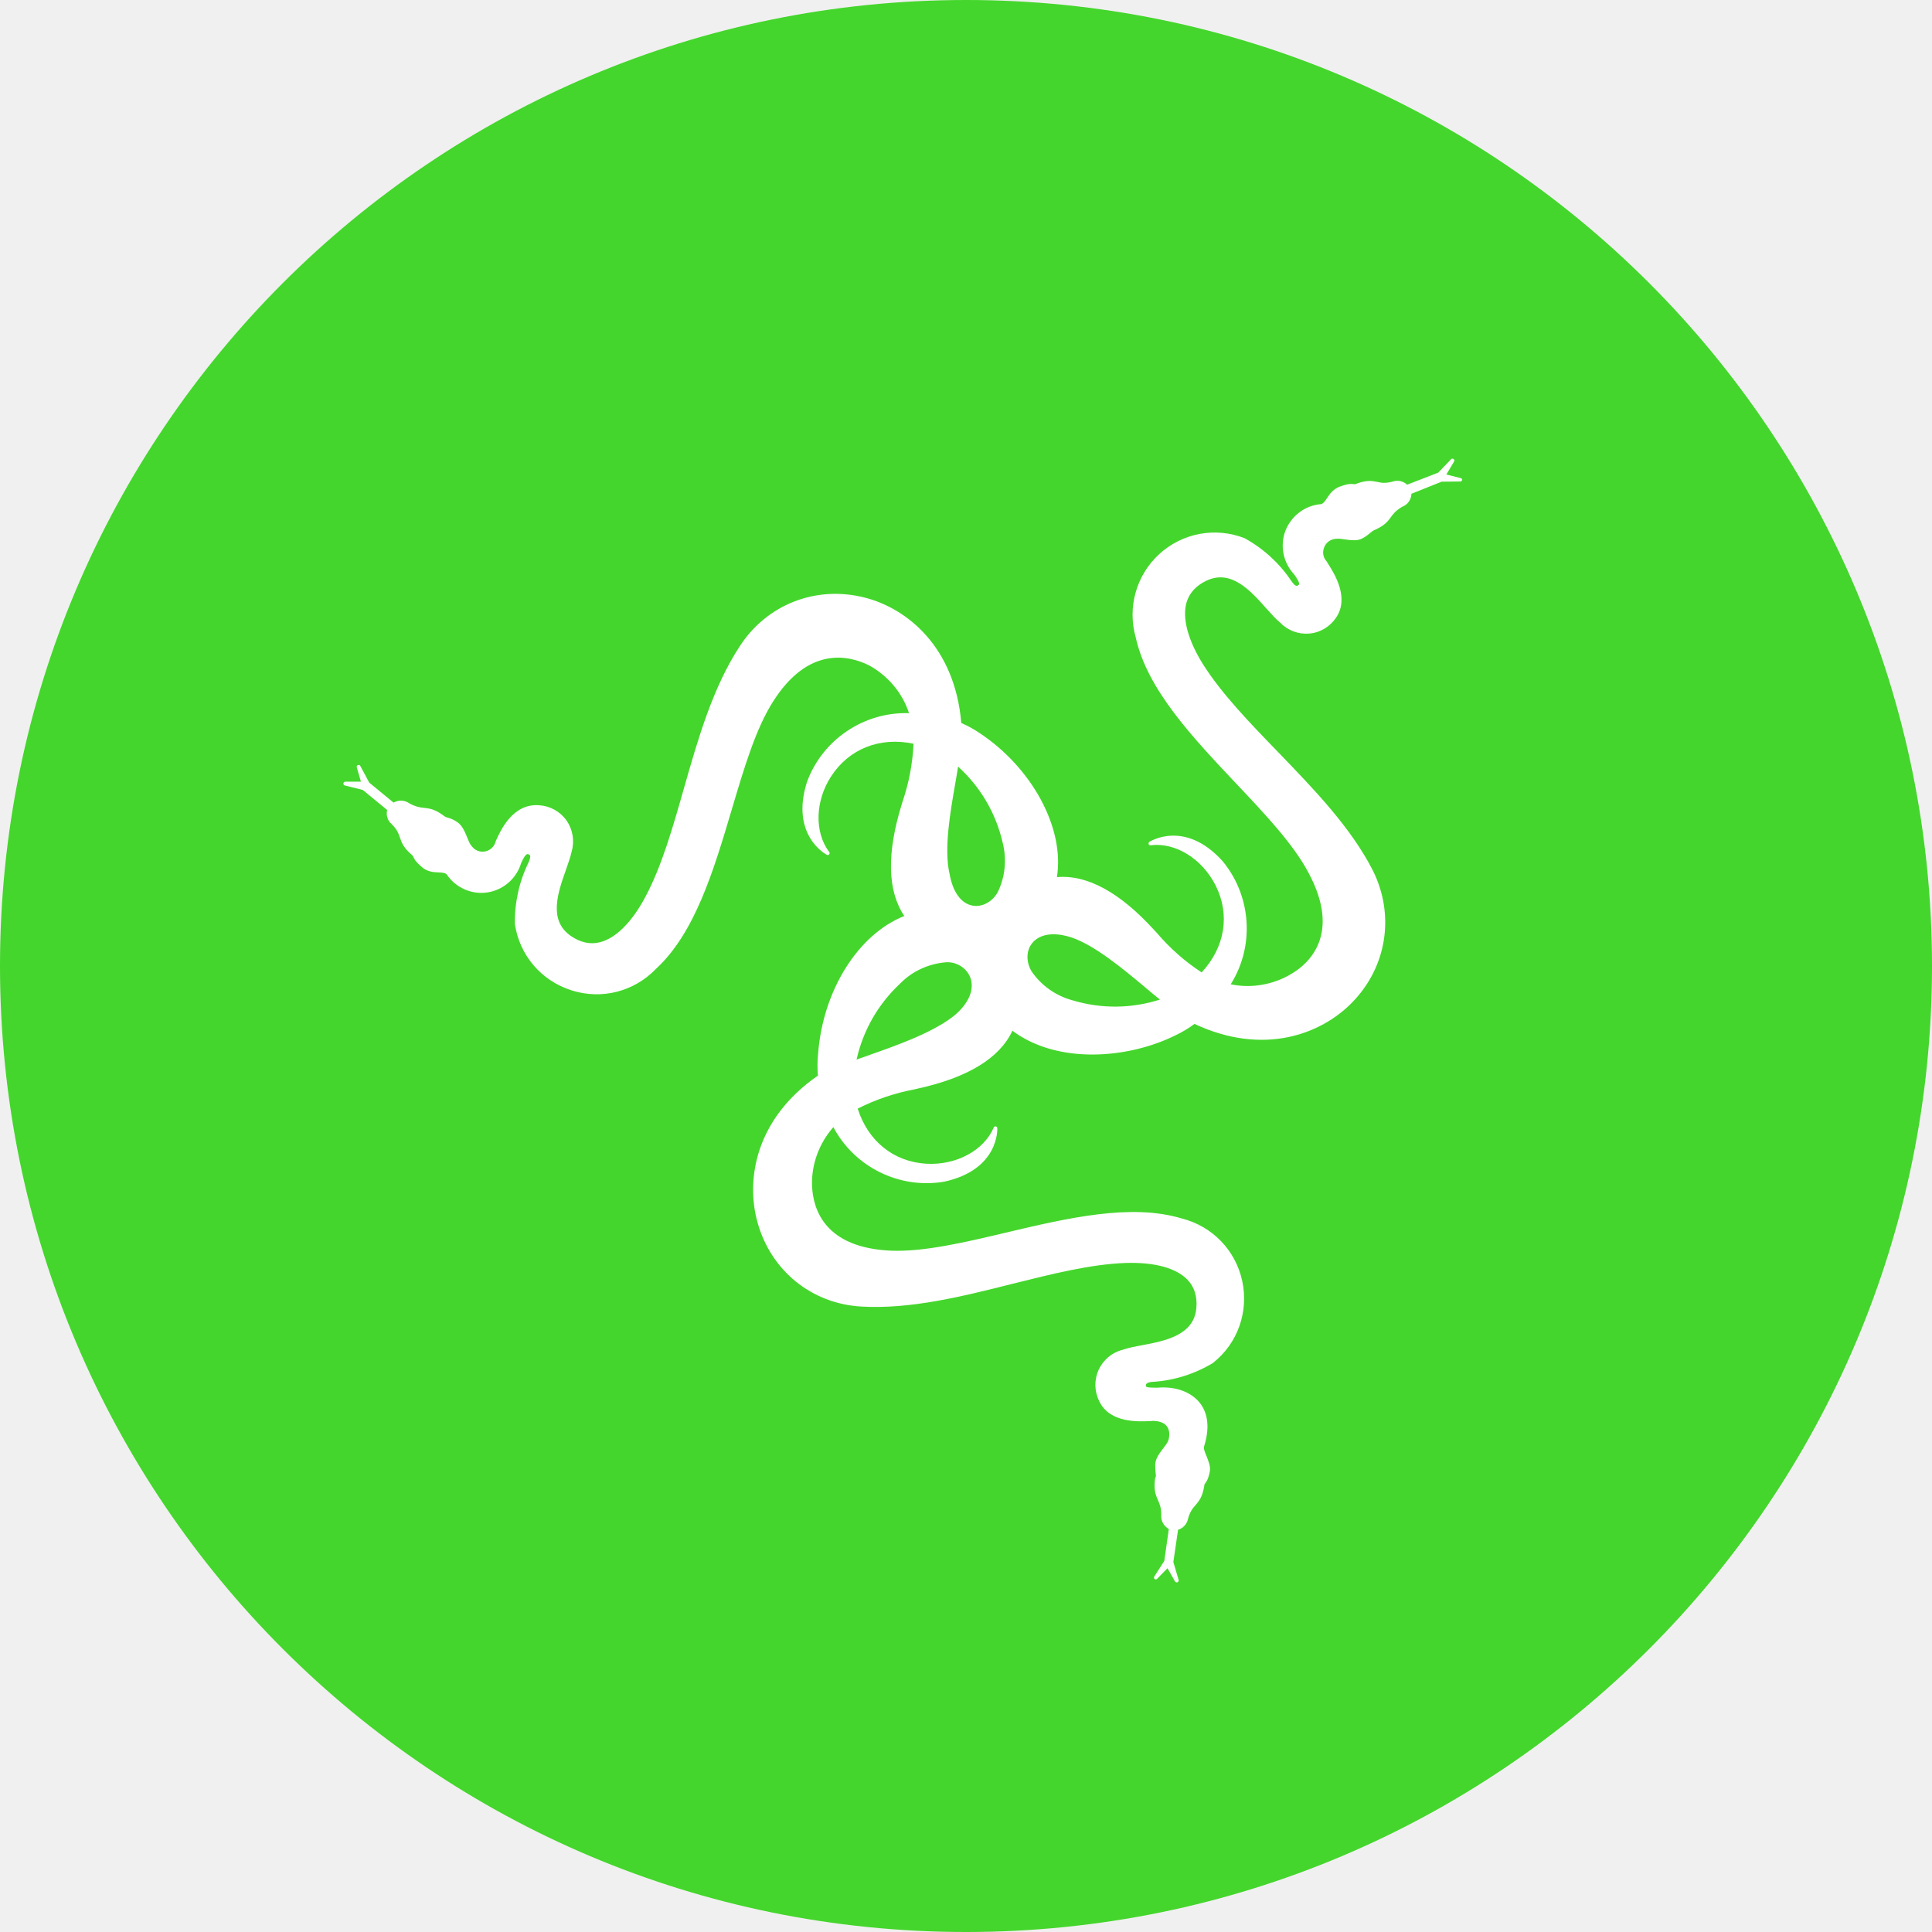
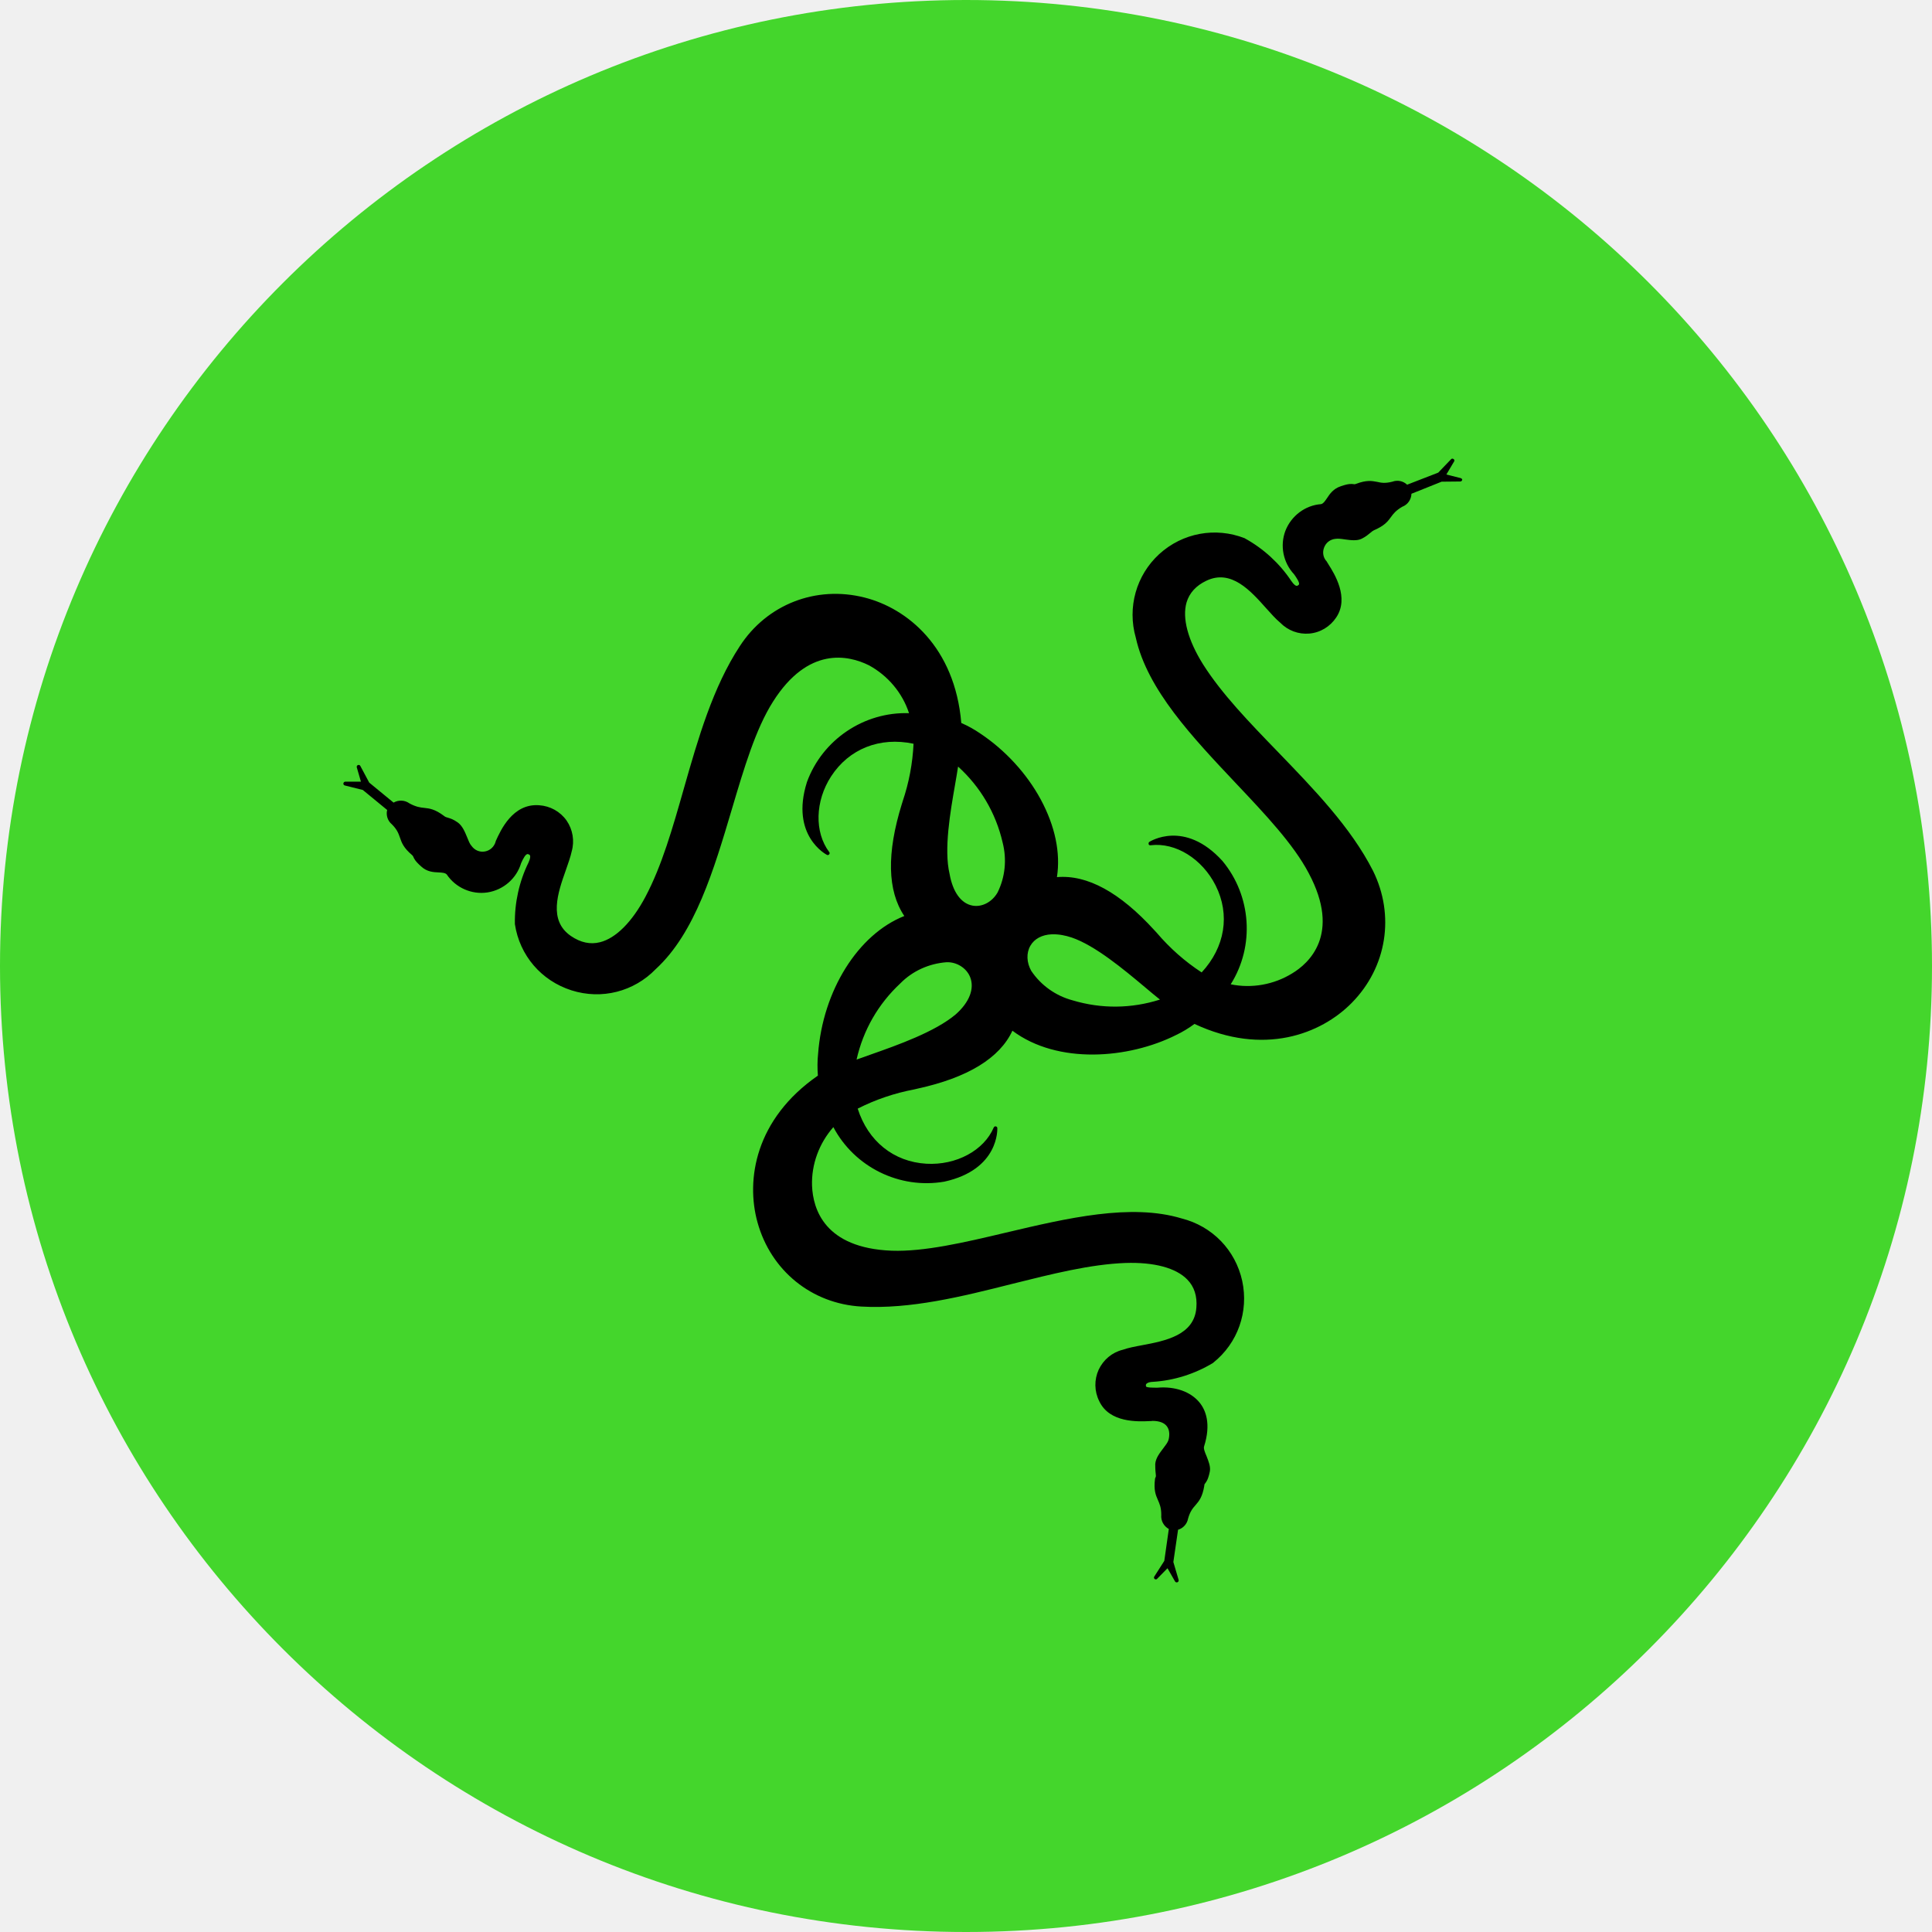
<svg xmlns="http://www.w3.org/2000/svg" width="800px" height="800px" viewBox="0 0 1024 1024">
  <circle cx="512" cy="512" r="512" style="fill:#44D62C" />
-   <path d="m774.2 253.4-7.6-1.9 4.1-6.9c.3-.4.2-1-.3-1.3-.4-.3-1-.3-1.3.1l-6.8 7.1-16.5 6.4c-2.1-2-5.1-2.6-7.8-1.6-3.9 1-5.9.6-8.1.1-2.7-.5-5.5-1.1-11.3 1.1-.5.2-.7.2-1.2.1-1-.1-2.4-.4-6.7 1.1-4 1.3-5.9 4.1-7.4 6.4-1.1 1.6-1.9 2.8-3.1 3.1-8.4.6-15.8 6.2-18.9 14.1-3 7.9-1.2 16.9 4.6 23.1 1 1.4 3.3 4.7 2.5 5.5-.6.6-.9.6-1.2.6-.4 0-1.3-.4-2.8-2.6-6.2-9.3-14.7-17.1-24.5-22.5 0 0-.1 0-.1-.1-15.6-6.1-33-2.9-45.4 8.4-12.2 11.2-17 28.3-12.4 44.3 6.1 27.5 30 52.7 53 77.1 15.7 16.6 30.6 32.4 38.6 47.6 17.5 32.7-.2 48.1-8.7 53.2-9.7 6-21.5 8.1-32.6 5.8 12.8-20.3 11-46.9-4.4-65.4-20.1-22.1-38.5-10.2-38.7-10.1-.4.3-.5.7-.4 1.2s.6.7 1.1.6c13.2-1.6 27.3 7.2 34.4 21.3 7.8 15.5 5 32.7-7.4 46.1-8.9-5.8-16.9-12.9-23.8-21-.3-.3-.7-.8-1.2-1.3-18.3-20.1-35.6-29.6-51.7-28.2 2-12.9-1-27.1-8.6-41.2-7.4-13.7-18.8-26.1-32-34.9-3.2-2.2-6.6-4.1-10.1-5.6-3.4-40.3-28.7-60.8-51.3-66.5-25.7-6.5-51.7 3.6-66.1 25.8-14.3 21.8-22.1 49-29.6 75.3-6 21.1-11.7 41.1-20.4 57.5-7.1 13.4-15.7 22-24.1 24.1-5.1 1.3-10.3.2-15.4-3.3-12.1-8.3-6.9-23-2.7-34.9 1.3-3.7 2.5-7.1 3.1-9.9 1.6-5.6.6-11.6-2.7-16.4-3.4-4.8-8.7-7.7-14.5-8.1-14.1-1.1-20.5 13.4-23 18.9l-.1.3v.1c-.8 2.7-2.9 4.7-5.7 5.2-2.8.5-5.5-.7-7.1-3l-.1-.1c-.8-.9-1.5-2.6-2.2-4.4-1.2-2.9-2.5-6.1-5-7.9-2.4-1.7-3.9-2.1-5.2-2.5-.8-.2-1.4-.4-2-.9-4.9-3.7-7.8-4-10.5-4.3-2.1-.2-4.4-.5-7.9-2.4-2.5-1.8-5.8-1.9-8.4-.4l-12.9-10.6-4.7-8.8c-.2-.5-.8-.7-1.3-.5-.5.2-.7.7-.6 1.2l2.2 7.6H183c-.5 0-.9.4-1 .9s.3 1 .7 1.1l9.6 2.4 12.9 10.6c-.7 2.8.3 5.8 2.5 7.6 2.9 2.9 3.5 4.9 4.3 7.1.9 2.6 1.8 5.3 6.4 9.2.4.4.5.5.7 1 .4.9.9 2.2 4.2 5.1 3 2.8 6.5 3 9.2 3.1 1.9.1 3.5.2 4.3 1.1 4.7 7 13.2 10.8 21.6 9.5 8.4-1.3 15.4-7.4 17.8-15.5 1.1-2.5 2.5-5.1 3.6-4.8.8.2 1 .5 1.1.7.2.4.3 1.4-.8 3.8-4.9 10-7.4 21.3-7.2 32.5v.1c2.5 16.6 14 30 30 35.1 16 5.1 33.1.7 44.7-11.3 20.8-19.1 30.7-52.4 40.3-84.7 6.5-21.9 12.6-42.5 21.8-57 18.6-29.4 39.9-24.7 50.8-19.3 10 5.4 17.8 14.6 21.3 25.4-23.8-.8-45.9 14-54.1 36.5-9 28.5 10.4 38.5 10.6 38.6.4.2.9.1 1.2-.3.3-.4.3-.9 0-1.2-7.9-10.5-7.5-27 1-40.1 9.5-14.6 25.8-21.1 43.7-17.3-.5 10.4-2.4 20.6-5.8 30.6-.1.3-.2.8-.4 1.3-8.1 26.1-7.7 46 1.3 59.4-24.5 9.7-43.2 39.5-45.7 73.1-.4 3.8-.4 7.7-.1 11.5-33.2 23-38.3 55.2-32 77.8 7.1 25.6 28.7 43.1 55 44.6 26 1.5 53.4-5.3 79.9-12 21.3-5.3 41.4-10.4 60.1-11.1 15.2-.5 26.8 2.6 32.8 8.8 3.7 3.8 5.3 8.8 4.8 14.9-1.1 14.6-16.5 17.6-28.8 19.9-3.8.7-7.4 1.4-10.2 2.4-5.7 1.4-10.3 5.3-12.8 10.6-2.4 5.3-2.3 11.4.3 16.6 5.4 11.6 20.5 10.9 26.9 10.6.5 0 .9 0 1.3-.1 3.7 0 6.3 1 7.7 2.9 1.6 2.1 1.4 5.2.8 7.3-.4 1.3-1.6 2.8-2.8 4.4-1.8 2.4-3.9 5-4.2 8.2 0 3.3.2 4.8.3 5.7.1.9.1.9-.3 1.8 0 .1-.1.2-.1.3-.8 6.1.4 8.8 1.5 11.3.9 2.1 1.8 4 1.8 7.9-.3 3.1 1.3 6 4 7.5l-2.4 16.9-5.3 8.3c-.3.4-.2 1 .2 1.3.4.3 1 .3 1.3-.1l5.5-5.6 4 7c.2.3.5.5.9.5.1 0 .3 0 .4-.1.5-.2.7-.7.6-1.2l-2.8-9.5 2.5-17.1c2.7-.8 4.8-3.1 5.3-5.9 1.1-3.9 2.5-5.5 4-7.2 1.8-2.1 3.6-4.2 4.6-10.2v-.2c0-.5.1-.6.4-1 .6-.8 1.6-1.9 2.5-6.2.6-2.7-.7-5.7-1.7-8.3-.9-2.1-1.7-4.1-1.3-5.2 3.8-12 .8-19.3-2.4-23.2-4.7-5.8-13-8.7-22.3-7.9-2.6 0-5.9 0-6.1-.7-.1-.5-.1-.9.1-1.2.3-.4 1.1-1.1 3.6-1.2 11.2-.7 22.2-4.2 31.8-10 0 0 .1 0 .1-.1 13.1-10.4 18.9-27.1 15.4-43.4-3.6-16.4-15.9-29-32.1-33.1-26.9-8.1-60.5-.2-93.1 7.5-22.3 5.3-43.4 10.2-60.6 9.6-35.6-1.4-41.7-22.1-42.2-34.4-.4-11.4 3.8-22.6 11.3-31.1 11.2 21.2 35.1 33 58.8 28.9 29.2-6.4 28.1-28.1 28.1-28.4 0-.5-.4-.8-.8-.9-.5-.1-.9.2-1.1.6-5.2 12.2-19.9 20.1-35.7 19.2-17.3-1-30.9-11.9-36.4-29.2 9.4-4.8 19.5-8.2 30-10.2.4-.1 1-.2 1.7-.4 26.6-5.8 43.6-16.2 50.3-30.7 24 18 61.6 14.9 86.7 2.3 3.4-1.6 6.7-3.6 9.8-5.9 36.6 17.1 67 5.5 83.4-11.2 18.6-18.9 22.9-46.4 11.2-70-11.7-23-31.4-43.3-50.4-63-15.3-15.8-29.7-30.7-39.6-46.3-8.1-12.9-11.2-24.6-8.8-32.9 1.5-5 5-8.9 10.5-11.5 13.2-6.3 23.5 5.4 31.8 14.7 2.6 2.9 5 5.6 7.3 7.5 4.1 4.2 9.7 6.3 15.5 5.8 5.8-.5 11-3.7 14.2-8.5 7.1-10.5-1-23.3-4.1-28.2-.3-.5-.6-1-.8-1.3 0-.1-.1-.1-.1-.2-1.9-2-2.4-4.8-1.4-7.4 1-2.6 3.2-4.3 6-4.6h.1c1.2-.2 3 0 4.9.3 3 .4 6.5.9 9-.4 2.2-1.1 3.4-2.2 4.4-3 .8-.7 1.3-1.1 2.1-1.5 5.6-2.4 7.3-4.7 8.9-6.9 1.3-1.8 2.6-3.5 6-5.5 2.9-1.1 4.8-3.8 4.9-6.9l16-6.4 9.9-.1c.5 0 .9-.4 1-.9.1-.3-.3-.7-.8-.9zM506.6 537.6c-11 9.3-30.8 16.3-45.3 21.4-2.6.9-5.1 1.8-7.3 2.6 3.5-15.6 11.5-29.5 23.2-40.4 6.5-6.6 15.2-10.5 24.5-11.2 5.4-.2 10.6 3.1 12.5 7.9 2.4 6.1-.4 13.3-7.6 19.7zm22.1-64.5c-2.9 5-8.2 7.8-13.2 6.9-6.1-1.1-10.5-7.2-12.2-16.8-3.1-13.1.4-32.9 2.9-47.3.6-3.6 1.2-6.8 1.6-9.6 11.8 10.7 20 24.6 23.6 40.2 2.3 8.9 1.4 18.4-2.7 26.6zm39.8 57.1c-9-2.4-16.8-8-21.9-15.6-2.5-4.4-2.7-9.5-.5-13.3 2.1-3.7 6.2-5.9 11.4-6.1h.2c3.5-.1 7 .6 10.3 1.7 12.4 4.2 27.6 16.9 38.7 26.2 3.1 2.6 5.8 4.9 8.1 6.7-15.1 4.8-31 5-46.3.4z" style="fill:#fff" />
+   <path d="m774.2 253.4-7.6-1.9 4.1-6.9c.3-.4.2-1-.3-1.3-.4-.3-1-.3-1.3.1l-6.8 7.1-16.5 6.4c-2.1-2-5.1-2.6-7.8-1.6-3.9 1-5.9.6-8.1.1-2.7-.5-5.5-1.1-11.3 1.1-.5.2-.7.2-1.2.1-1-.1-2.4-.4-6.7 1.1-4 1.3-5.9 4.1-7.4 6.4-1.1 1.6-1.9 2.8-3.1 3.1-8.4.6-15.8 6.2-18.9 14.1-3 7.9-1.2 16.9 4.6 23.1 1 1.4 3.3 4.7 2.5 5.5-.6.6-.9.6-1.2.6-.4 0-1.3-.4-2.8-2.6-6.2-9.3-14.7-17.1-24.5-22.5 0 0-.1 0-.1-.1-15.6-6.1-33-2.9-45.4 8.4-12.2 11.2-17 28.3-12.4 44.3 6.1 27.5 30 52.7 53 77.1 15.7 16.6 30.6 32.4 38.6 47.6 17.5 32.7-.2 48.1-8.7 53.2-9.7 6-21.5 8.1-32.6 5.8 12.8-20.3 11-46.9-4.4-65.4-20.1-22.1-38.5-10.2-38.7-10.1-.4.3-.5.7-.4 1.2s.6.7 1.1.6c13.2-1.6 27.3 7.2 34.4 21.3 7.8 15.5 5 32.7-7.4 46.1-8.9-5.8-16.9-12.9-23.8-21-.3-.3-.7-.8-1.2-1.3-18.3-20.1-35.6-29.6-51.7-28.2 2-12.9-1-27.1-8.6-41.2-7.4-13.7-18.8-26.1-32-34.9-3.2-2.2-6.6-4.1-10.1-5.6-3.4-40.3-28.7-60.8-51.3-66.5-25.7-6.5-51.7 3.6-66.1 25.8-14.3 21.8-22.1 49-29.6 75.3-6 21.1-11.7 41.1-20.4 57.5-7.1 13.4-15.7 22-24.1 24.1-5.1 1.3-10.3.2-15.4-3.3-12.1-8.3-6.9-23-2.7-34.9 1.3-3.7 2.5-7.1 3.1-9.9 1.6-5.6.6-11.6-2.7-16.4-3.4-4.8-8.7-7.7-14.5-8.1-14.1-1.1-20.5 13.4-23 18.9l-.1.3v.1c-.8 2.7-2.9 4.7-5.7 5.2-2.8.5-5.5-.7-7.1-3l-.1-.1c-.8-.9-1.5-2.6-2.2-4.4-1.2-2.9-2.5-6.1-5-7.9-2.4-1.7-3.9-2.1-5.2-2.5-.8-.2-1.4-.4-2-.9-4.9-3.7-7.8-4-10.5-4.3-2.1-.2-4.4-.5-7.9-2.4-2.5-1.8-5.8-1.9-8.4-.4l-12.9-10.6-4.7-8.8c-.2-.5-.8-.7-1.3-.5-.5.2-.7.7-.6 1.2l2.2 7.6H183c-.5 0-.9.4-1 .9s.3 1 .7 1.1l9.6 2.4 12.9 10.6c-.7 2.8.3 5.8 2.5 7.6 2.9 2.9 3.5 4.9 4.3 7.1.9 2.6 1.8 5.3 6.4 9.2.4.4.5.5.7 1 .4.9.9 2.2 4.2 5.1 3 2.8 6.5 3 9.2 3.1 1.9.1 3.5.2 4.3 1.1 4.7 7 13.2 10.8 21.6 9.5 8.4-1.3 15.4-7.4 17.8-15.5 1.1-2.5 2.5-5.1 3.6-4.8.8.2 1 .5 1.1.7.2.4.3 1.4-.8 3.8-4.9 10-7.4 21.3-7.2 32.5v.1c2.5 16.6 14 30 30 35.1 16 5.1 33.1.7 44.7-11.3 20.8-19.1 30.7-52.4 40.3-84.7 6.5-21.9 12.6-42.5 21.8-57 18.6-29.4 39.9-24.7 50.8-19.3 10 5.4 17.8 14.6 21.3 25.4-23.8-.8-45.9 14-54.1 36.5-9 28.5 10.4 38.5 10.6 38.6.4.2.9.1 1.2-.3.3-.4.3-.9 0-1.2-7.9-10.5-7.5-27 1-40.1 9.5-14.6 25.8-21.1 43.7-17.3-.5 10.4-2.4 20.6-5.8 30.6-.1.3-.2.8-.4 1.3-8.1 26.1-7.7 46 1.3 59.4-24.5 9.7-43.2 39.5-45.7 73.1-.4 3.8-.4 7.7-.1 11.5-33.2 23-38.3 55.2-32 77.8 7.1 25.6 28.7 43.1 55 44.6 26 1.5 53.4-5.3 79.9-12 21.3-5.3 41.4-10.4 60.1-11.1 15.2-.5 26.8 2.6 32.8 8.8 3.7 3.8 5.3 8.8 4.8 14.9-1.1 14.6-16.5 17.6-28.8 19.9-3.8.7-7.4 1.4-10.2 2.4-5.7 1.4-10.3 5.3-12.8 10.6-2.4 5.3-2.3 11.4.3 16.6 5.4 11.6 20.5 10.9 26.9 10.6.5 0 .9 0 1.3-.1 3.7 0 6.3 1 7.7 2.9 1.6 2.1 1.4 5.2.8 7.3-.4 1.3-1.6 2.8-2.8 4.4-1.8 2.4-3.9 5-4.2 8.2 0 3.3.2 4.8.3 5.7.1.9.1.9-.3 1.8 0 .1-.1.2-.1.3-.8 6.1.4 8.8 1.5 11.3.9 2.1 1.8 4 1.8 7.9-.3 3.1 1.3 6 4 7.5l-2.4 16.9-5.3 8.3c-.3.4-.2 1 .2 1.3.4.3 1 .3 1.3-.1l5.5-5.6 4 7c.2.3.5.5.9.5.1 0 .3 0 .4-.1.5-.2.7-.7.6-1.2l-2.8-9.5 2.5-17.1c2.7-.8 4.8-3.1 5.3-5.9 1.1-3.9 2.5-5.5 4-7.2 1.8-2.1 3.6-4.2 4.6-10.2v-.2c0-.5.1-.6.4-1 .6-.8 1.6-1.9 2.5-6.2.6-2.7-.7-5.7-1.7-8.3-.9-2.1-1.7-4.1-1.3-5.2 3.8-12 .8-19.3-2.4-23.2-4.7-5.8-13-8.7-22.3-7.9-2.6 0-5.9 0-6.1-.7-.1-.5-.1-.9.1-1.2.3-.4 1.1-1.1 3.6-1.2 11.2-.7 22.2-4.2 31.8-10 0 0 .1 0 .1-.1 13.1-10.4 18.9-27.1 15.4-43.4-3.6-16.4-15.9-29-32.1-33.1-26.9-8.1-60.5-.2-93.1 7.5-22.3 5.3-43.4 10.2-60.6 9.6-35.6-1.4-41.7-22.1-42.2-34.4-.4-11.4 3.8-22.6 11.3-31.1 11.2 21.2 35.1 33 58.8 28.9 29.2-6.4 28.1-28.1 28.1-28.4 0-.5-.4-.8-.8-.9-.5-.1-.9.2-1.1.6-5.2 12.2-19.9 20.1-35.7 19.2-17.3-1-30.9-11.9-36.4-29.2 9.4-4.8 19.5-8.2 30-10.2.4-.1 1-.2 1.7-.4 26.6-5.8 43.6-16.2 50.3-30.7 24 18 61.6 14.9 86.7 2.3 3.4-1.6 6.7-3.6 9.8-5.9 36.6 17.1 67 5.5 83.4-11.2 18.6-18.9 22.9-46.4 11.2-70-11.7-23-31.4-43.3-50.4-63-15.3-15.8-29.7-30.7-39.6-46.3-8.1-12.9-11.2-24.6-8.8-32.9 1.5-5 5-8.9 10.5-11.5 13.2-6.3 23.5 5.4 31.8 14.7 2.6 2.9 5 5.6 7.3 7.5 4.1 4.2 9.7 6.3 15.5 5.8 5.8-.5 11-3.7 14.2-8.5 7.1-10.5-1-23.3-4.1-28.2-.3-.5-.6-1-.8-1.3 0-.1-.1-.1-.1-.2-1.9-2-2.4-4.8-1.4-7.4 1-2.6 3.2-4.3 6-4.6h.1c1.2-.2 3 0 4.9.3 3 .4 6.5.9 9-.4 2.2-1.1 3.4-2.2 4.4-3 .8-.7 1.3-1.1 2.1-1.5 5.6-2.4 7.3-4.7 8.9-6.9 1.3-1.8 2.6-3.5 6-5.5 2.9-1.1 4.8-3.8 4.9-6.9l16-6.4 9.9-.1c.5 0 .9-.4 1-.9.1-.3-.3-.7-.8-.9zM506.6 537.6c-11 9.3-30.8 16.3-45.3 21.4-2.6.9-5.1 1.8-7.3 2.6 3.5-15.6 11.5-29.5 23.2-40.4 6.5-6.6 15.2-10.5 24.5-11.2 5.4-.2 10.6 3.1 12.5 7.9 2.4 6.1-.4 13.3-7.6 19.7zm22.1-64.5c-2.9 5-8.2 7.8-13.2 6.9-6.1-1.1-10.5-7.2-12.2-16.8-3.1-13.1.4-32.9 2.9-47.3.6-3.6 1.2-6.8 1.6-9.6 11.8 10.7 20 24.6 23.6 40.2 2.3 8.9 1.4 18.4-2.7 26.6zm39.8 57.1c-9-2.4-16.8-8-21.9-15.6-2.5-4.4-2.7-9.5-.5-13.3 2.1-3.7 6.2-5.9 11.4-6.1h.2c3.5-.1 7 .6 10.3 1.7 12.4 4.2 27.6 16.9 38.7 26.2 3.1 2.6 5.8 4.9 8.1 6.7-15.1 4.8-31 5-46.3.4z" style="fill:#000" />
</svg>
